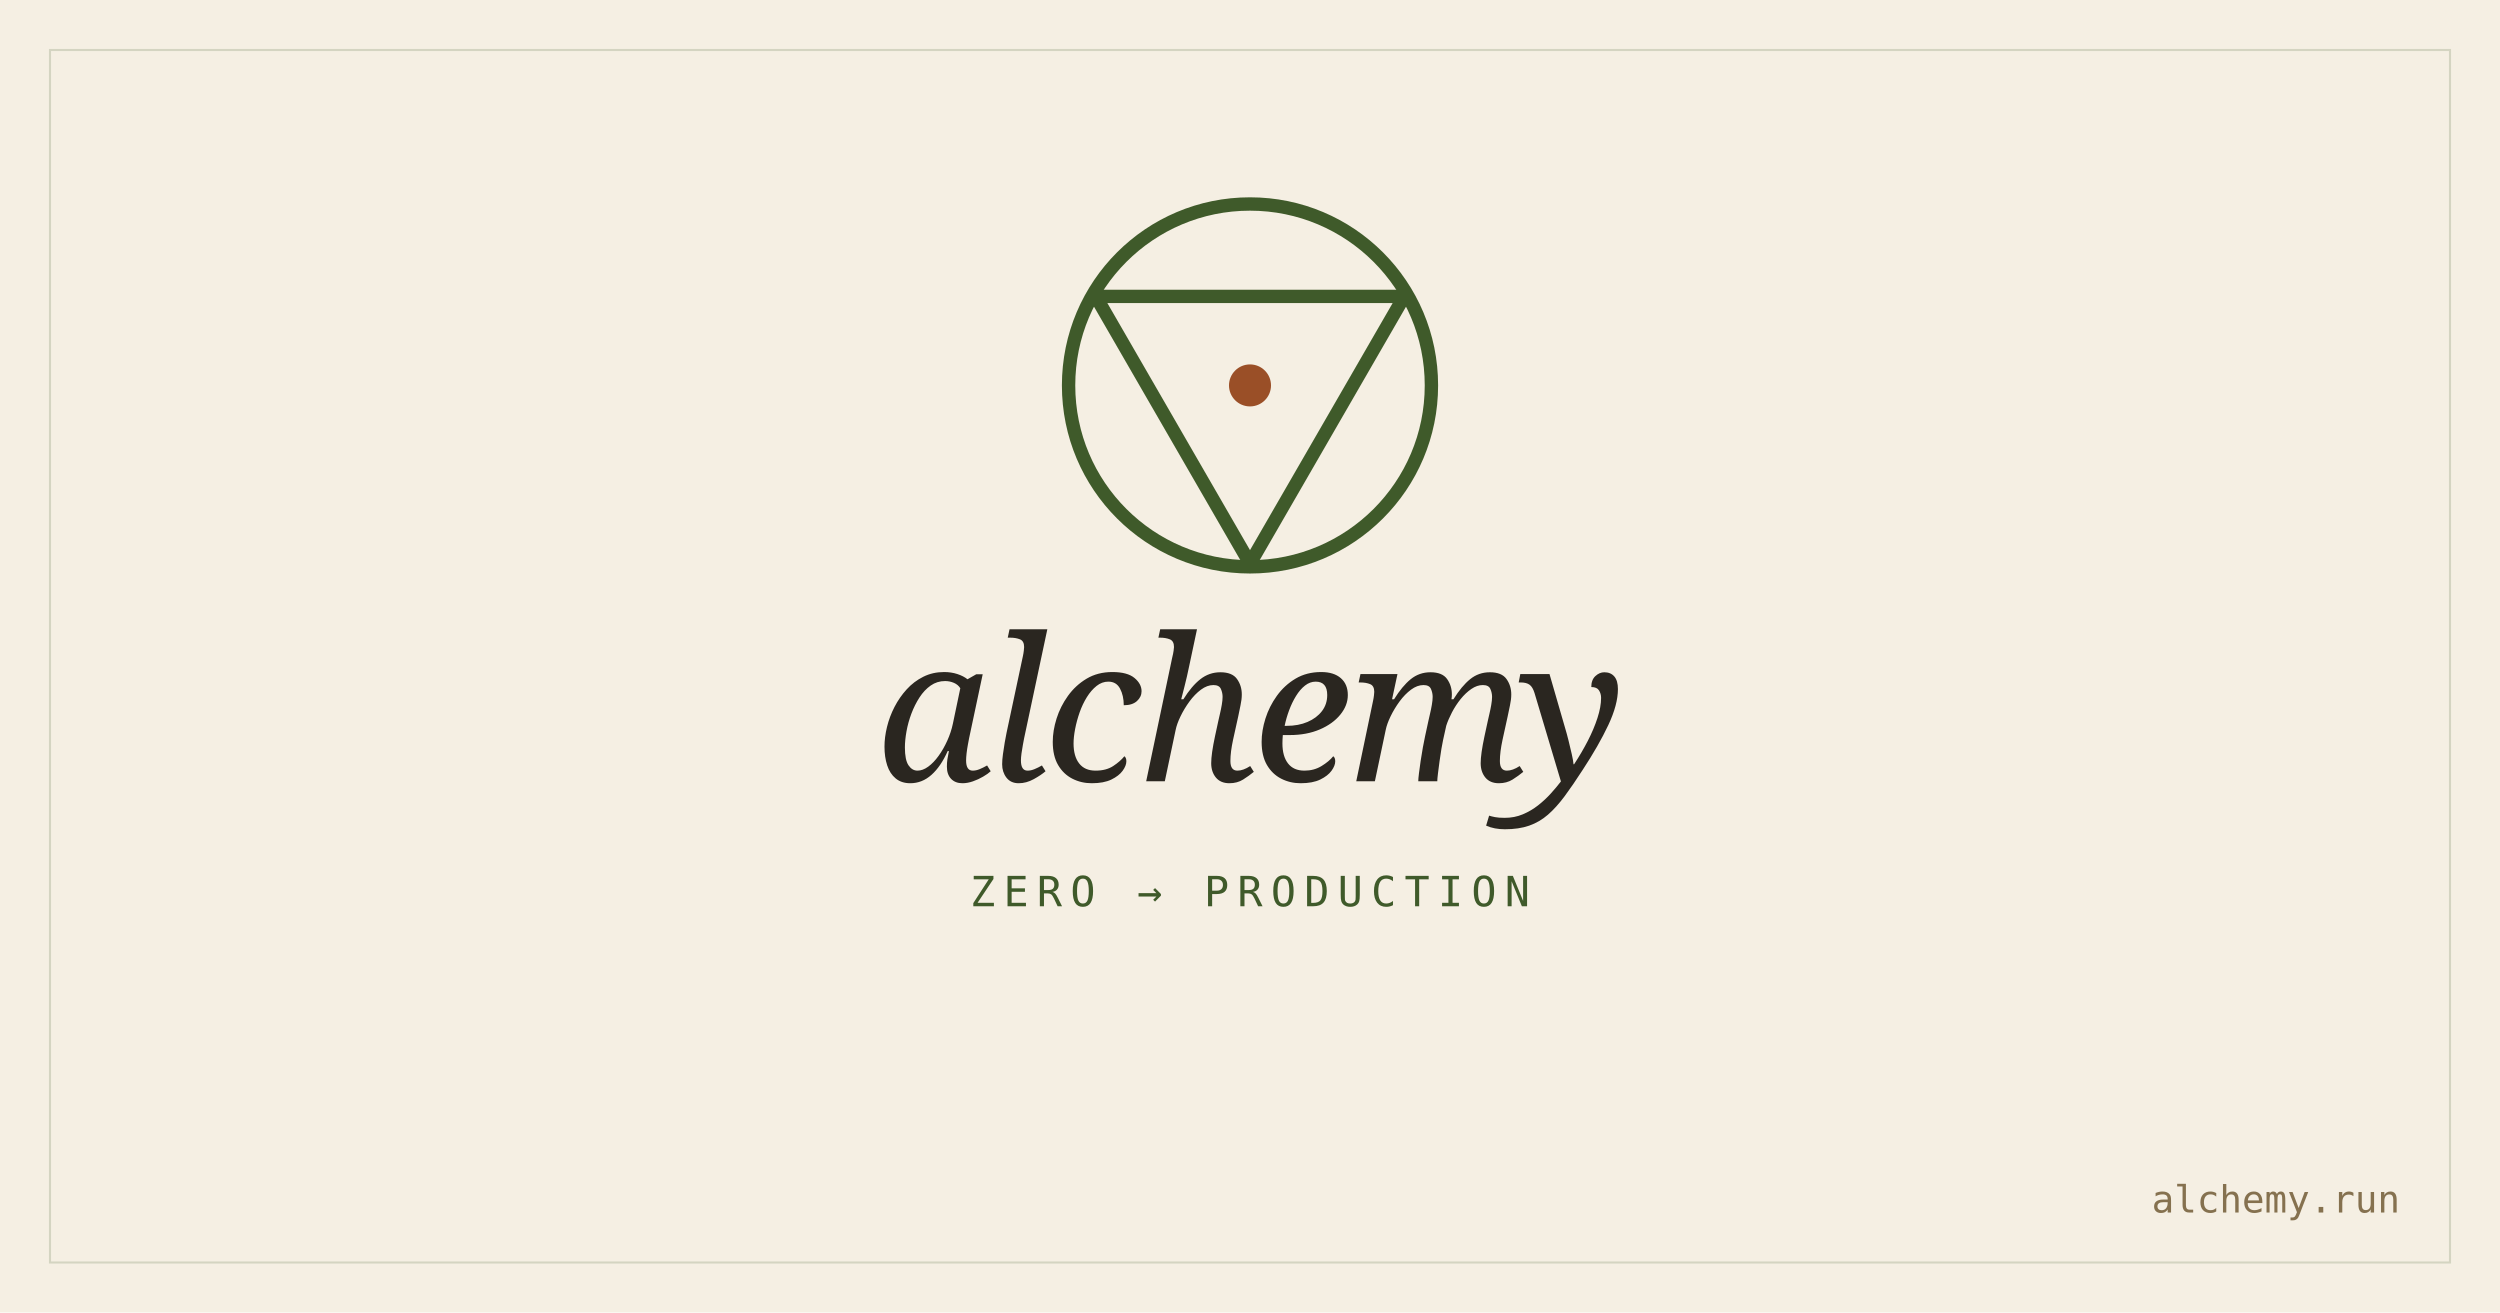
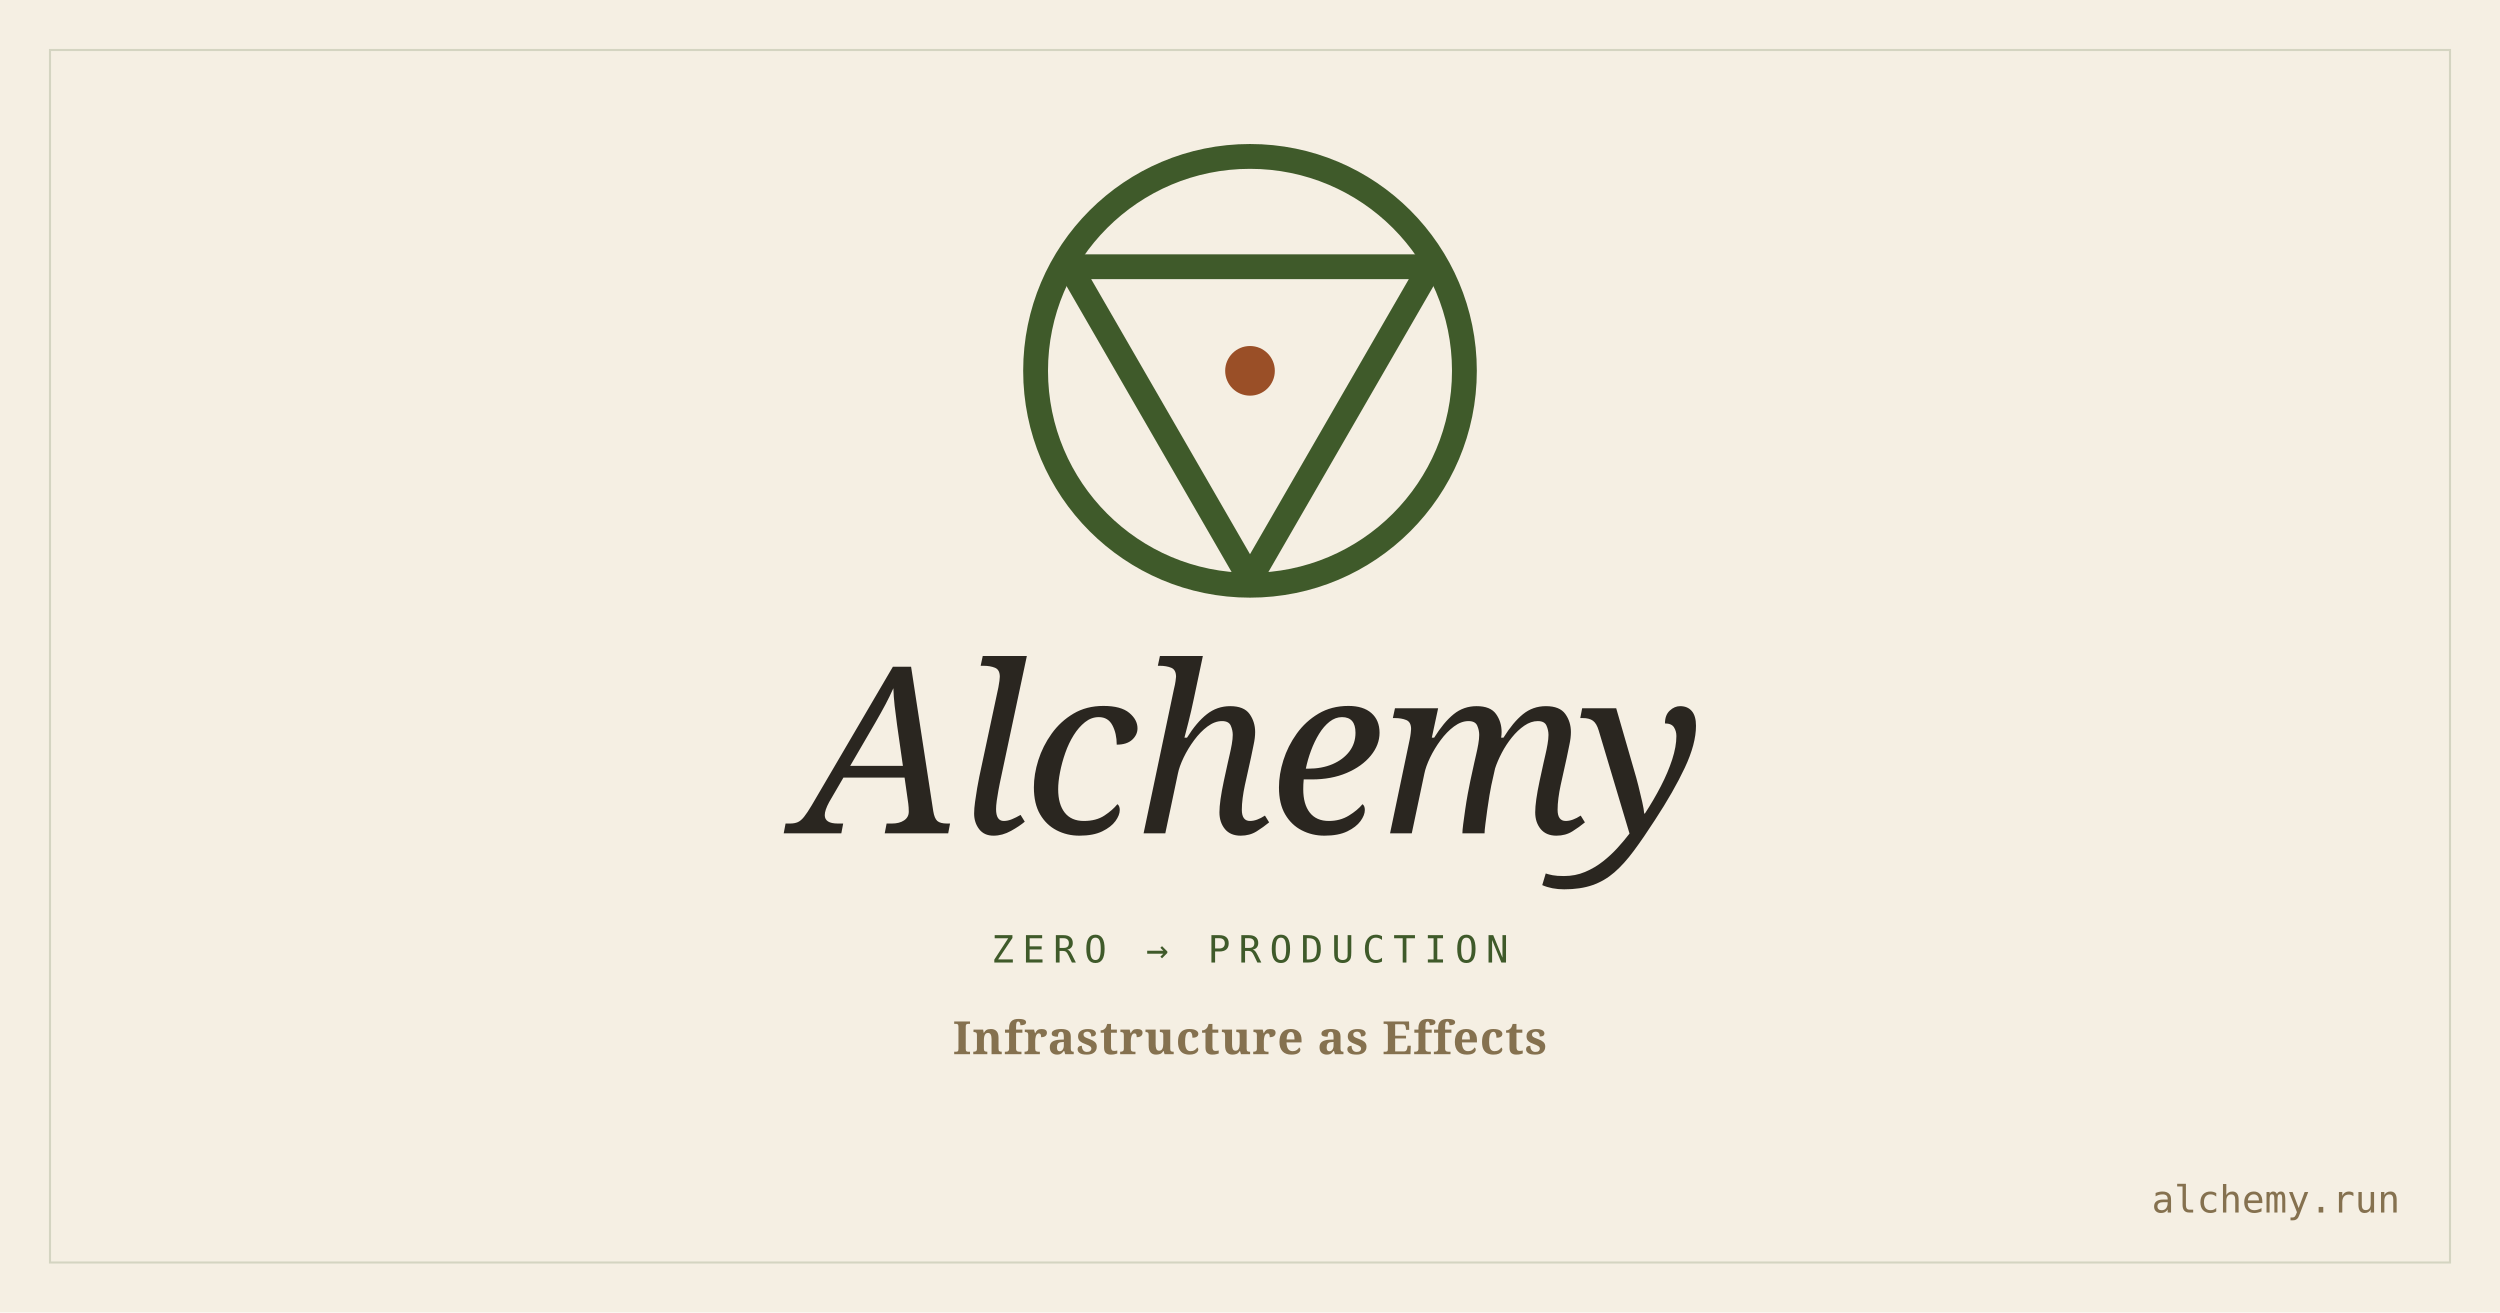
<svg xmlns="http://www.w3.org/2000/svg" width="1200" height="630" viewBox="0 0 1200 630">
  <rect width="1200" height="630" fill="#f5efe3" />
  <rect x="24" y="24" width="1152" height="582" fill="none" stroke="#3f5a2a" stroke-opacity="0.18" stroke-width="1" />
-   <g transform="translate(490 75)" viewBox="0 0 24 24">
-     <svg width="220" height="220" viewBox="0 0 24 24" fill="none" stroke="#3f5a2a" stroke-width="0.7" stroke-linecap="round" stroke-linejoin="round">
+   <g transform="translate(470 48)">
+     <svg width="260" height="260" viewBox="0 0 24 24" fill="none" stroke="#3f5a2a" stroke-width="1.1" stroke-linecap="round" stroke-linejoin="round">
      <circle cx="12" cy="12" r="9.5" />
-       <path d="M12 21.325 L3.924 7.338 L20.076 7.338 Z" />
+       <path d="M12 21.225 L4.011 7.388 L19.989 7.388 Z" />
      <circle cx="12" cy="12" r="1.1" fill="#9a4f27" stroke="none" />
    </svg>
  </g>
-   <text x="600" y="375" text-anchor="middle" font-family="'Source Serif 4', 'Source Serif Pro', Georgia, serif" font-style="italic" font-weight="500" font-size="96" fill="#2a2620" letter-spacing="-2">alchemy</text>
-   <text x="600" y="435" text-anchor="middle" font-family="'JetBrains Mono', ui-monospace, monospace" font-size="20" fill="#3f5a2a" letter-spacing="4">
+   <text x="600" y="400" text-anchor="middle" font-family="'Source Serif 4', 'Source Serif Pro', Georgia, serif" font-style="italic" font-weight="500" font-size="112" fill="#2a2620" letter-spacing="-2">Alchemy</text>
+   <text x="600" y="462" text-anchor="middle" font-family="'JetBrains Mono', ui-monospace, monospace" font-size="18" fill="#3f5a2a" letter-spacing="4">
      ZERO → PRODUCTION
+     </text>
+   <text x="600" y="506" text-anchor="middle" font-family="'Source Serif 4', 'Source Serif Pro', Georgia, serif" font-size="22" font-weight="600" fill="#85714f" letter-spacing="0.5">
+       Infrastructure as Effects
    </text>
  <text x="1152" y="582" text-anchor="end" font-family="'JetBrains Mono', ui-monospace, monospace" font-size="18" fill="#85714f">alchemy.run</text>
</svg>
